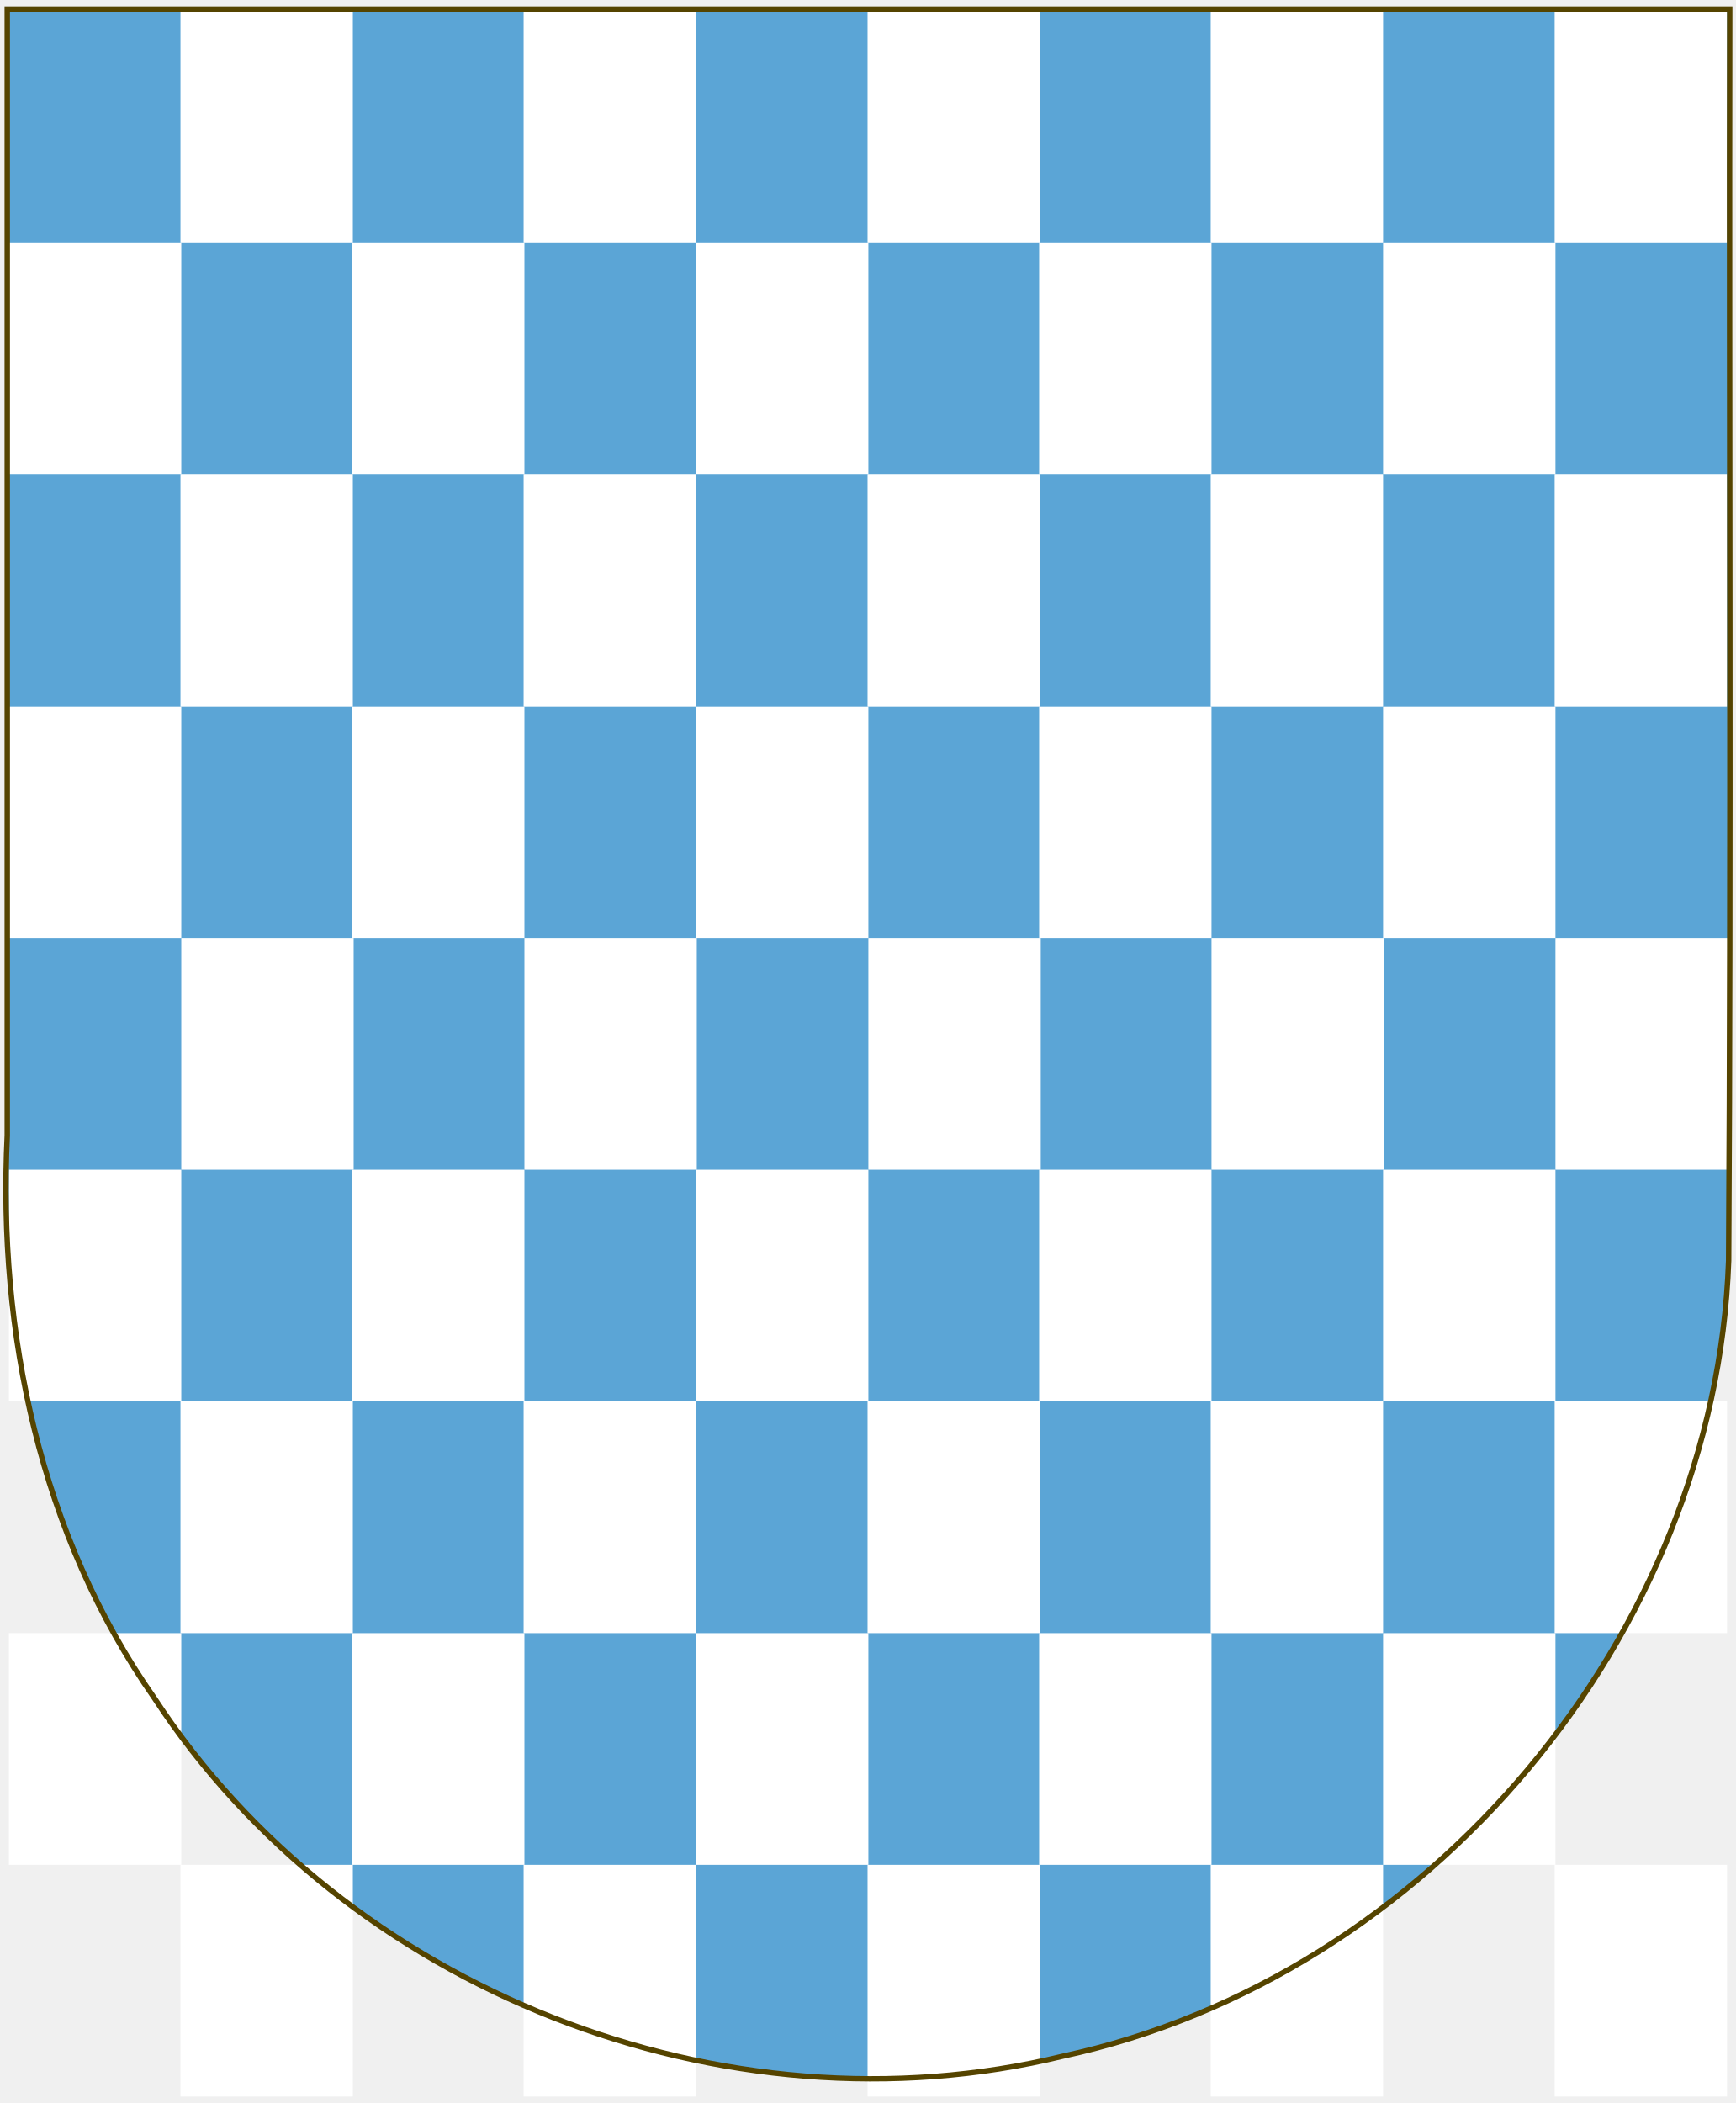
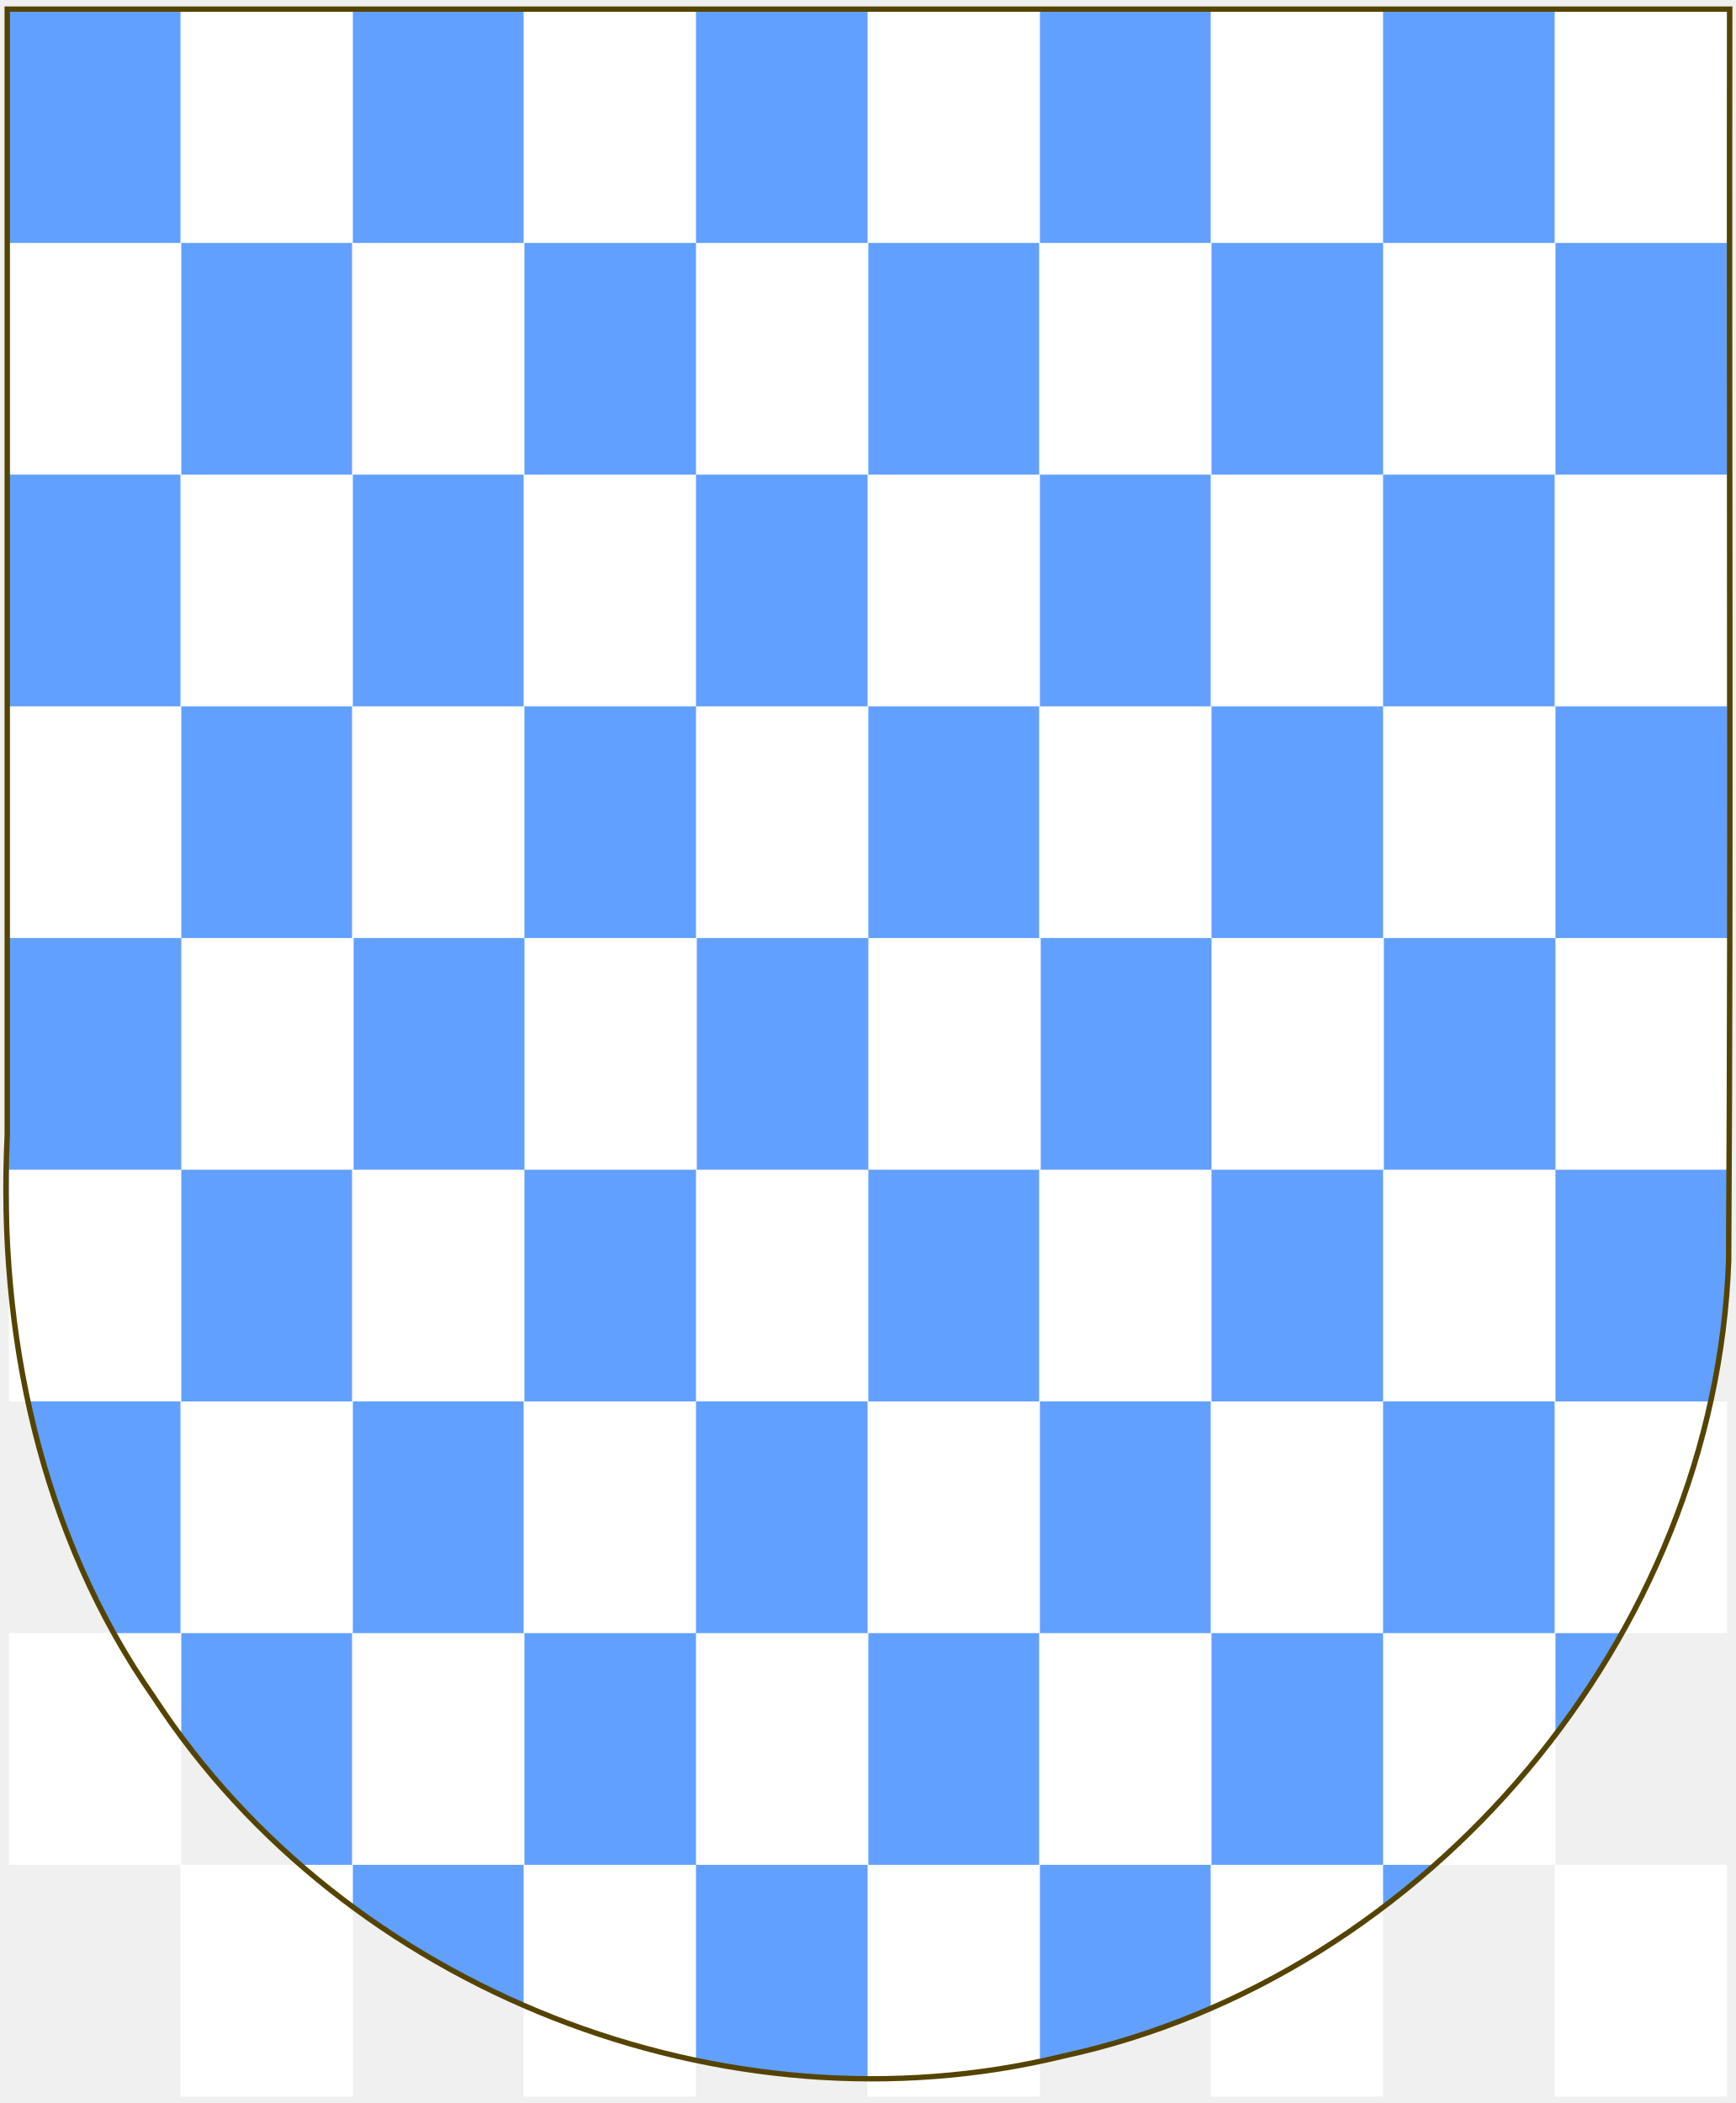
<svg xmlns="http://www.w3.org/2000/svg" xmlns:xlink="http://www.w3.org/1999/xlink" version="1.1" x="0px" y="0px" width="388" height="470" viewBox="-0.758 -0.77 388 470" enable-background="new -0.758 -0.77 1017 943" xml:space="preserve" id="svg2">
  <defs id="defs4">
    <radialGradient r="49.44" fy="98.448" fx="193.671" cy="98.448" cx="193.671" gradientTransform="matrix(1,0,0,0.929644,0,6.926418)" gradientUnits="userSpaceOnUse" id="radialGradient22313-2" xlink:href="#linearGradient4271-8-7-8-9-7" />
    <linearGradient id="linearGradient4271-8-7-8-9-7">
      <stop offset="0" style="stop-color:#e1d191;stop-opacity:1" id="stop4273-9-0-1-7-5" />
      <stop offset="1" style="stop-color:#c8ab37;stop-opacity:1" id="stop4275-4-8-4-0-3" />
    </linearGradient>
    <radialGradient r="49.44" fy="98.448" fx="193.671" cy="98.448" cx="193.671" gradientTransform="matrix(1,0,0,0.929644,0,6.926418)" gradientUnits="userSpaceOnUse" id="radialGradient22315-0" xlink:href="#linearGradient4271-8-7-8-9-7" />
    <radialGradient r="49.44" fy="98.448" fx="193.671" cy="98.448" cx="193.671" gradientTransform="matrix(1,0,0,0.929644,0,6.926418)" gradientUnits="userSpaceOnUse" id="radialGradient22313-2-7" xlink:href="#linearGradient4271-8-7-8-9-7" />
    <radialGradient r="49.44" fy="98.448" fx="193.671" cy="98.448" cx="193.671" gradientTransform="matrix(1,0,0,0.929644,0,6.926418)" gradientUnits="userSpaceOnUse" id="radialGradient22315-0-8" xlink:href="#linearGradient4271-8-7-8-9-7" />
    <radialGradient gradientTransform="matrix(1,0,0,0.929644,0,6.926418)" gradientUnits="userSpaceOnUse" xlink:href="#linearGradient4271-8-7-8-9-7" id="radialGradient32712-1-7-7" fy="98.448" fx="193.671" r="49.44" cy="98.448" cx="193.671" />
    <radialGradient gradientTransform="matrix(1,0,0,0.929644,0,6.926418)" gradientUnits="userSpaceOnUse" xlink:href="#linearGradient4271-8-7-8-9-7" id="radialGradient32712-1-7-7-3" fy="98.448" fx="193.671" r="49.44" cy="98.448" cx="193.671" />
    <radialGradient cx="193.671" cy="98.448" r="49.44" fx="193.671" fy="98.448" id="radialGradient32712-1-7" xlink:href="#linearGradient4271-8-7-8-9-7" gradientUnits="userSpaceOnUse" gradientTransform="matrix(1,0,0,0.929644,0,6.926418)" />
    <radialGradient cx="193.671" cy="98.448" r="49.44" fx="193.671" fy="98.448" id="radialGradient32712" xlink:href="#linearGradient4271-8-7-8-9-7" gradientUnits="userSpaceOnUse" gradientTransform="matrix(1,0,0,0.929644,0,6.926418)" />
    <radialGradient cx="193.671" cy="98.448" r="49.44" fx="193.671" fy="98.448" id="radialGradient32712-1-7-4" xlink:href="#linearGradient4271-8-7-8-9-7" gradientUnits="userSpaceOnUse" gradientTransform="matrix(1,0,0,0.929644,0,6.926418)" />
    <radialGradient cx="193.671" cy="98.448" r="49.44" fx="193.671" fy="98.448" id="radialGradient32712-7" xlink:href="#linearGradient4271-8-7-8-9-7" gradientUnits="userSpaceOnUse" gradientTransform="matrix(1,0,0,0.929644,0,6.926418)" />
    <radialGradient cx="193.671" cy="98.448" r="49.44" fx="193.671" fy="98.448" id="radialGradient32712-1-7-6" xlink:href="#linearGradient4271-8-7-8-9-7" gradientUnits="userSpaceOnUse" gradientTransform="matrix(1,0,0,0.929644,0,6.926418)" />
    <radialGradient cx="193.671" cy="98.448" r="49.44" fx="193.671" fy="98.448" id="radialGradient32712-5" xlink:href="#linearGradient4271-8-7-8-9-7" gradientUnits="userSpaceOnUse" gradientTransform="matrix(1,0,0,0.929644,0,6.926418)" />
    <radialGradient cx="193.671" cy="98.448" r="49.44" fx="193.671" fy="98.448" id="radialGradient32712-1-7-3" xlink:href="#linearGradient4271-8-7-8-9-7" gradientUnits="userSpaceOnUse" gradientTransform="matrix(1,0,0,0.929644,0,6.926418)" />
    <radialGradient cx="193.671" cy="98.448" r="49.44" fx="193.671" fy="98.448" id="radialGradient32712-9" xlink:href="#linearGradient4271-8-7-8-9-7" gradientUnits="userSpaceOnUse" gradientTransform="matrix(1,0,0,0.929644,0,6.926418)" />
    <radialGradient cx="193.671" cy="98.448" r="49.44" fx="193.671" fy="98.448" id="radialGradient32712-1-7-3-0" xlink:href="#linearGradient4271-8-7-8-9-7" gradientUnits="userSpaceOnUse" gradientTransform="matrix(1,0,0,0.929644,0,6.926418)" />
    <radialGradient cx="193.671" cy="98.448" r="49.44" fx="193.671" fy="98.448" id="radialGradient32712-9-7" xlink:href="#linearGradient4271-8-7-8-9-7" gradientUnits="userSpaceOnUse" gradientTransform="matrix(1,0,0,0.929644,0,6.926418)" />
    <radialGradient r="49.44" fy="98.448" fx="193.671" cy="98.448" cx="193.671" gradientTransform="matrix(1,0,0,0.929644,0,6.926418)" gradientUnits="userSpaceOnUse" id="radialGradient22313" xlink:href="#linearGradient4271-8-7-8-9-7" />
    <radialGradient r="49.44" fy="98.448" fx="193.671" cy="98.448" cx="193.671" gradientTransform="matrix(1,0,0,0.929644,0,6.926418)" gradientUnits="userSpaceOnUse" id="radialGradient22315" xlink:href="#linearGradient4271-8-7-8-9-7" />
    <radialGradient r="49.44" fy="98.448" fx="193.671" cy="98.448" cx="193.671" gradientTransform="matrix(1,0,0,0.929644,0,6.926418)" gradientUnits="userSpaceOnUse" id="radialGradient22313-1" xlink:href="#linearGradient4271-8-7-8-9-7" />
    <radialGradient r="49.44" fy="98.448" fx="193.671" cy="98.448" cx="193.671" gradientTransform="matrix(1,0,0,0.929644,0,6.926418)" gradientUnits="userSpaceOnUse" id="radialGradient22315-6" xlink:href="#linearGradient4271-8-7-8-9-7" />
  </defs>
  <g id="g2" transform="translate(-304.2729,-250.4446)">
    <g id="g59714-1" transform="matrix(1.097206,0,0,1.11851,-46.13206,-304.6301)" style="display:inline;stroke-width:2.049;stroke-miterlimit:4;stroke-dasharray:none">
      <g id="g54629-6" transform="matrix(1.005464,0,0,1.005464,-4.035954,-6.008041)" style="stroke-width:2.049;stroke-miterlimit:4;stroke-dasharray:none">
        <g style="stroke-width:2.049;stroke-miterlimit:4;stroke-dasharray:none" id="g22075-6">
          <g style="stroke-width:2.049;stroke-miterlimit:4;stroke-dasharray:none" id="g22065-0">
            <g style="display:inline;fill:#fee46e;fill-opacity:1;stroke:#806600;stroke-width:3.215;stroke-miterlimit:4;stroke-dasharray:none;stroke-opacity:1" transform="matrix(0.6255025,0,0,0.6494832,-310.0656,297.8615)" id="g189282-5">
              <g style="display:inline;stroke:#000000;stroke-opacity:1" id="g144958-5" transform="matrix(-1.624229,0,0,1.504432,4417.525,-1331.7)">
-                 <path id="path2302-8-7-7" d="m 1753.708,1092.745 c 0.141,84.851 -0.283,169.711 0.215,254.555 2.65,76.145 59.794,145.694 132.765,161.775 67.508,16.774 143.081,-13.371 181.185,-72.817 22.82,-33.246 31.224,-74.391 29.343,-114.441 0,-76.357 0,-152.714 0,-229.072 -114.503,0 -229.005,0 -343.508,0 z" style="display:inline;overflow:visible;visibility:visible;fill:#5ba5d6;fill-opacity:1;stroke:none;stroke-width:1.894;stroke-dasharray:none;stroke-opacity:1;marker:none;enable-background:accumulate" />
+                 <path id="path2302-8-7-7" d="m 1753.708,1092.745 c 0.141,84.851 -0.283,169.711 0.215,254.555 2.65,76.145 59.794,145.694 132.765,161.775 67.508,16.774 143.081,-13.371 181.185,-72.817 22.82,-33.246 31.224,-74.391 29.343,-114.441 0,-76.357 0,-152.714 0,-229.072 -114.503,0 -229.005,0 -343.508,0 z" style="display:inline;overflow:visible;visibility:visible;fill:#61a0ff;fill-opacity:1;stroke:none;stroke-width:1.894;stroke-dasharray:none;stroke-opacity:1;marker:none;enable-background:accumulate" />
                <g id="g1" transform="translate(-502.8029,127.1642)">
                  <rect style="display:inline;fill:#ffffff;fill-opacity:1;stroke:none;stroke-width:0.678;stroke-miterlimit:4;stroke-dasharray:none;stroke-opacity:1" id="rect1-2" width="34.377" height="47.123" x="-2565.474" y="966.011" transform="scale(-1,1)" />
                  <rect style="display:inline;fill:#ffffff;fill-opacity:1;stroke:none;stroke-width:0.678;stroke-miterlimit:4;stroke-dasharray:none;stroke-opacity:1" id="rect1-2-0" width="34.377" height="47.123" x="-2497.041" y="966.011" transform="scale(-1,1)" />
                  <rect style="display:inline;fill:#ffffff;fill-opacity:1;stroke:none;stroke-width:0.678;stroke-miterlimit:4;stroke-dasharray:none;stroke-opacity:1" id="rect1-2-0-8" width="34.377" height="47.123" x="-2428.448" y="966.011" transform="scale(-1,1)" />
                  <rect style="display:inline;fill:#ffffff;fill-opacity:1;stroke:none;stroke-width:0.678;stroke-miterlimit:4;stroke-dasharray:none;stroke-opacity:1" id="rect1-2-0-5" width="34.377" height="47.123" x="-2360.015" y="966.011" transform="scale(-1,1)" />
                  <rect style="display:inline;fill:#ffffff;fill-opacity:1;stroke:none;stroke-width:0.678;stroke-miterlimit:4;stroke-dasharray:none;stroke-opacity:1" id="rect1-2-0-8-1" width="34.377" height="47.123" x="-2291.422" y="966.011" transform="scale(-1,1)" />
                  <rect style="display:inline;fill:#ffffff;fill-opacity:1;stroke:none;stroke-width:0.678;stroke-miterlimit:4;stroke-dasharray:none;stroke-opacity:1" id="rect1-2-7" width="34.377" height="47.123" x="-2565.474" y="1060.258" transform="scale(-1,1)" />
                  <rect style="display:inline;fill:#ffffff;fill-opacity:1;stroke:none;stroke-width:0.678;stroke-miterlimit:4;stroke-dasharray:none;stroke-opacity:1" id="rect1-2-0-3" width="34.377" height="47.123" x="-2497.041" y="1060.258" transform="scale(-1,1)" />
                  <rect style="display:inline;fill:#ffffff;fill-opacity:1;stroke:none;stroke-width:0.678;stroke-miterlimit:4;stroke-dasharray:none;stroke-opacity:1" id="rect1-2-0-8-3" width="34.377" height="47.123" x="-2428.448" y="1060.258" transform="scale(-1,1)" />
                  <rect style="display:inline;fill:#ffffff;fill-opacity:1;stroke:none;stroke-width:0.678;stroke-miterlimit:4;stroke-dasharray:none;stroke-opacity:1" id="rect1-2-0-5-7" width="34.377" height="47.123" x="-2360.015" y="1060.258" transform="scale(-1,1)" />
                  <rect style="display:inline;fill:#ffffff;fill-opacity:1;stroke:none;stroke-width:0.678;stroke-miterlimit:4;stroke-dasharray:none;stroke-opacity:1" id="rect1-2-0-8-1-2" width="34.377" height="47.123" x="-2291.422" y="1060.258" transform="scale(-1,1)" />
                  <rect style="fill:#ffffff;fill-opacity:1;stroke:none;stroke-width:0.678;stroke-miterlimit:4;stroke-dasharray:none;stroke-opacity:1" id="rect1-4" width="34.377" height="47.123" x="-2599.69" y="1013.135" transform="scale(-1,1)" />
                  <rect style="display:inline;fill:#ffffff;fill-opacity:1;stroke:none;stroke-width:0.678;stroke-miterlimit:4;stroke-dasharray:none;stroke-opacity:1" id="rect1-0-1" width="34.377" height="47.123" x="-2531.258" y="1013.135" transform="scale(-1,1)" />
                  <rect style="display:inline;fill:#ffffff;fill-opacity:1;stroke:none;stroke-width:0.678;stroke-miterlimit:4;stroke-dasharray:none;stroke-opacity:1" id="rect1-0-0-8" width="34.377" height="47.123" x="-2462.664" y="1013.135" transform="scale(-1,1)" />
                  <rect style="display:inline;fill:#ffffff;fill-opacity:1;stroke:none;stroke-width:0.678;stroke-miterlimit:4;stroke-dasharray:none;stroke-opacity:1" id="rect1-0-4-5" width="34.377" height="47.123" x="-2394.232" y="1013.135" transform="scale(-1,1)" />
                  <rect style="display:inline;fill:#ffffff;fill-opacity:1;stroke:none;stroke-width:0.678;stroke-miterlimit:4;stroke-dasharray:none;stroke-opacity:1" id="rect1-0-0-7-5" width="34.377" height="47.123" x="-2325.638" y="1013.135" transform="scale(-1,1)" />
                  <rect style="fill:#ffffff;fill-opacity:1;stroke:none;stroke-width:0.678;stroke-miterlimit:4;stroke-dasharray:none;stroke-opacity:1" id="rect1-7" width="34.377" height="47.123" x="-2599.69" y="1107.381" transform="scale(-1,1)" />
                  <rect style="display:inline;fill:#ffffff;fill-opacity:1;stroke:none;stroke-width:0.678;stroke-miterlimit:4;stroke-dasharray:none;stroke-opacity:1" id="rect1-0-6" width="34.377" height="47.123" x="-2531.258" y="1107.381" transform="scale(-1,1)" />
                  <rect style="display:inline;fill:#ffffff;fill-opacity:1;stroke:none;stroke-width:0.678;stroke-miterlimit:4;stroke-dasharray:none;stroke-opacity:1" id="rect1-0-0-6" width="34.377" height="47.123" x="-2462.664" y="1107.381" transform="scale(-1,1)" />
                  <rect style="display:inline;fill:#ffffff;fill-opacity:1;stroke:none;stroke-width:0.678;stroke-miterlimit:4;stroke-dasharray:none;stroke-opacity:1" id="rect1-0-4-70" width="34.377" height="47.123" x="-2394.232" y="1107.381" transform="scale(-1,1)" />
                  <rect style="display:inline;fill:#ffffff;fill-opacity:1;stroke:none;stroke-width:0.678;stroke-miterlimit:4;stroke-dasharray:none;stroke-opacity:1" id="rect1-0-0-7-1" width="34.377" height="47.123" x="-2325.638" y="1107.381" transform="scale(-1,1)" />
                  <rect style="fill:#ffffff;fill-opacity:1;stroke:none;stroke-width:0.678;stroke-miterlimit:4;stroke-dasharray:none;stroke-opacity:1" id="rect1-3-1" width="34.377" height="47.123" x="-2599.69" y="1201.628" transform="scale(-1,1)" />
                  <rect style="display:inline;fill:#ffffff;fill-opacity:1;stroke:none;stroke-width:0.678;stroke-miterlimit:4;stroke-dasharray:none;stroke-opacity:1" id="rect1-0-01-8" width="34.377" height="47.123" x="-2531.258" y="1201.628" transform="scale(-1,1)" />
                  <rect style="display:inline;fill:#ffffff;fill-opacity:1;stroke:none;stroke-width:0.678;stroke-miterlimit:4;stroke-dasharray:none;stroke-opacity:1" id="rect1-0-0-4-4" width="34.377" height="47.123" x="-2462.664" y="1201.628" transform="scale(-1,1)" />
                  <rect style="display:inline;fill:#ffffff;fill-opacity:1;stroke:none;stroke-width:0.678;stroke-miterlimit:4;stroke-dasharray:none;stroke-opacity:1" id="rect1-0-4-7-7" width="34.377" height="47.123" x="-2394.232" y="1201.628" transform="scale(-1,1)" />
                  <rect style="display:inline;fill:#ffffff;fill-opacity:1;stroke:none;stroke-width:0.678;stroke-miterlimit:4;stroke-dasharray:none;stroke-opacity:1" id="rect1-0-0-7-51-8" width="34.377" height="47.123" x="-2325.638" y="1201.628" transform="scale(-1,1)" />
                  <rect style="fill:#ffffff;fill-opacity:1;stroke:none;stroke-width:0.678;stroke-miterlimit:4;stroke-dasharray:none;stroke-opacity:1" id="rect1-4-8" width="34.377" height="47.123" x="-2565.314" y="1154.505" transform="scale(-1,1)" />
                  <rect style="display:inline;fill:#ffffff;fill-opacity:1;stroke:none;stroke-width:0.678;stroke-miterlimit:4;stroke-dasharray:none;stroke-opacity:1" id="rect1-0-1-8" width="34.377" height="47.123" x="-2496.881" y="1154.505" transform="scale(-1,1)" />
                  <rect style="display:inline;fill:#ffffff;fill-opacity:1;stroke:none;stroke-width:0.678;stroke-miterlimit:4;stroke-dasharray:none;stroke-opacity:1" id="rect1-0-0-8-9" width="34.377" height="47.123" x="-2428.287" y="1154.505" transform="scale(-1,1)" />
                  <rect style="display:inline;fill:#ffffff;fill-opacity:1;stroke:none;stroke-width:0.678;stroke-miterlimit:4;stroke-dasharray:none;stroke-opacity:1" id="rect1-0-4-5-4" width="34.377" height="47.123" x="-2359.854" y="1154.505" transform="scale(-1,1)" />
                  <rect style="display:inline;fill:#ffffff;fill-opacity:1;stroke:none;stroke-width:0.678;stroke-miterlimit:4;stroke-dasharray:none;stroke-opacity:1" id="rect1-0-0-7-5-7" width="34.377" height="47.123" x="-2291.261" y="1154.505" transform="scale(-1,1)" />
                  <rect style="display:inline;fill:#ffffff;fill-opacity:1;stroke:none;stroke-width:0.678;stroke-miterlimit:4;stroke-dasharray:none;stroke-opacity:1" id="rect1-2-9-0" width="34.377" height="47.123" x="-2565.474" y="1248.751" transform="scale(-1,1)" />
                  <rect style="display:inline;fill:#ffffff;fill-opacity:1;stroke:none;stroke-width:0.678;stroke-miterlimit:4;stroke-dasharray:none;stroke-opacity:1" id="rect1-2-0-6-7" width="34.377" height="47.123" x="-2497.041" y="1248.751" transform="scale(-1,1)" />
                  <rect style="display:inline;fill:#ffffff;fill-opacity:1;stroke:none;stroke-width:0.678;stroke-miterlimit:4;stroke-dasharray:none;stroke-opacity:1" id="rect1-2-0-8-6-7" width="34.377" height="47.123" x="-2428.448" y="1248.751" transform="scale(-1,1)" />
                  <rect style="display:inline;fill:#ffffff;fill-opacity:1;stroke:none;stroke-width:0.678;stroke-miterlimit:4;stroke-dasharray:none;stroke-opacity:1" id="rect1-2-0-5-4-3" width="34.377" height="47.123" x="-2360.015" y="1248.751" transform="scale(-1,1)" />
                  <rect style="display:inline;fill:#ffffff;fill-opacity:1;stroke:none;stroke-width:0.678;stroke-miterlimit:4;stroke-dasharray:none;stroke-opacity:1" id="rect1-2-0-8-1-0-9" width="34.377" height="47.123" x="-2291.422" y="1248.751" transform="scale(-1,1)" />
                  <rect style="display:inline;fill:#ffffff;fill-opacity:1;stroke:none;stroke-width:0.678;stroke-miterlimit:4;stroke-dasharray:none;stroke-opacity:1" id="rect1-2-7-4-1" width="34.377" height="47.123" x="-2565.474" y="1342.998" transform="scale(-1,1)" />
                  <rect style="display:inline;fill:#ffffff;fill-opacity:1;stroke:none;stroke-width:0.678;stroke-miterlimit:4;stroke-dasharray:none;stroke-opacity:1" id="rect1-2-0-3-8-9" width="34.377" height="47.123" x="-2497.041" y="1342.998" transform="scale(-1,1)" />
                  <rect style="display:inline;fill:#ffffff;fill-opacity:1;stroke:none;stroke-width:0.678;stroke-miterlimit:4;stroke-dasharray:none;stroke-opacity:1" id="rect1-2-0-8-3-5-3" width="34.377" height="47.123" x="-2428.448" y="1342.998" transform="scale(-1,1)" />
                  <rect style="display:inline;fill:#ffffff;fill-opacity:1;stroke:none;stroke-width:0.678;stroke-miterlimit:4;stroke-dasharray:none;stroke-opacity:1" id="rect1-2-0-5-7-9-9" width="34.377" height="47.123" x="-2360.015" y="1342.998" transform="scale(-1,1)" />
                  <rect style="display:inline;fill:#ffffff;fill-opacity:1;stroke:none;stroke-width:0.678;stroke-miterlimit:4;stroke-dasharray:none;stroke-opacity:1" id="rect1-2-0-8-1-2-4-7" width="34.377" height="47.123" x="-2291.422" y="1342.998" transform="scale(-1,1)" />
                  <rect style="fill:#ffffff;fill-opacity:1;stroke:none;stroke-width:0.678;stroke-miterlimit:4;stroke-dasharray:none;stroke-opacity:1" id="rect1-4-8-8" width="34.377" height="47.123" x="-2599.69" y="1295.875" transform="scale(-1,1)" />
                  <rect style="display:inline;fill:#ffffff;fill-opacity:1;stroke:none;stroke-width:0.678;stroke-miterlimit:4;stroke-dasharray:none;stroke-opacity:1" id="rect1-0-1-8-3" width="34.377" height="47.123" x="-2531.258" y="1295.875" transform="scale(-1,1)" />
                  <rect style="display:inline;fill:#ffffff;fill-opacity:1;stroke:none;stroke-width:0.678;stroke-miterlimit:4;stroke-dasharray:none;stroke-opacity:1" id="rect1-0-0-8-9-8" width="34.377" height="47.123" x="-2462.664" y="1295.875" transform="scale(-1,1)" />
                  <rect style="display:inline;fill:#ffffff;fill-opacity:1;stroke:none;stroke-width:0.678;stroke-miterlimit:4;stroke-dasharray:none;stroke-opacity:1" id="rect1-0-4-5-4-6" width="34.377" height="47.123" x="-2394.232" y="1295.875" transform="scale(-1,1)" />
                  <rect style="display:inline;fill:#ffffff;fill-opacity:1;stroke:none;stroke-width:0.678;stroke-miterlimit:4;stroke-dasharray:none;stroke-opacity:1" id="rect1-0-0-7-5-7-1" width="34.377" height="47.123" x="-2325.638" y="1295.875" transform="scale(-1,1)" />
                </g>
                <path id="path2302-8-7-6-4" d="m 1753.708,1092.745 c 0.141,84.851 -0.283,169.711 0.215,254.555 2.65,76.145 59.794,145.694 132.765,161.775 67.508,16.774 143.081,-13.371 181.185,-72.817 22.82,-33.246 31.224,-74.391 29.343,-114.441 0,-76.357 0,-152.714 0,-229.072 -114.503,0 -229.005,0 -343.508,0 z" style="display:inline;overflow:visible;visibility:visible;fill:none;fill-opacity:1;stroke:#554400;stroke-width:1.083;stroke-miterlimit:4;stroke-dasharray:none;stroke-opacity:1;marker:none;enable-background:accumulate" />
              </g>
            </g>
          </g>
        </g>
      </g>
    </g>
  </g>
</svg>
